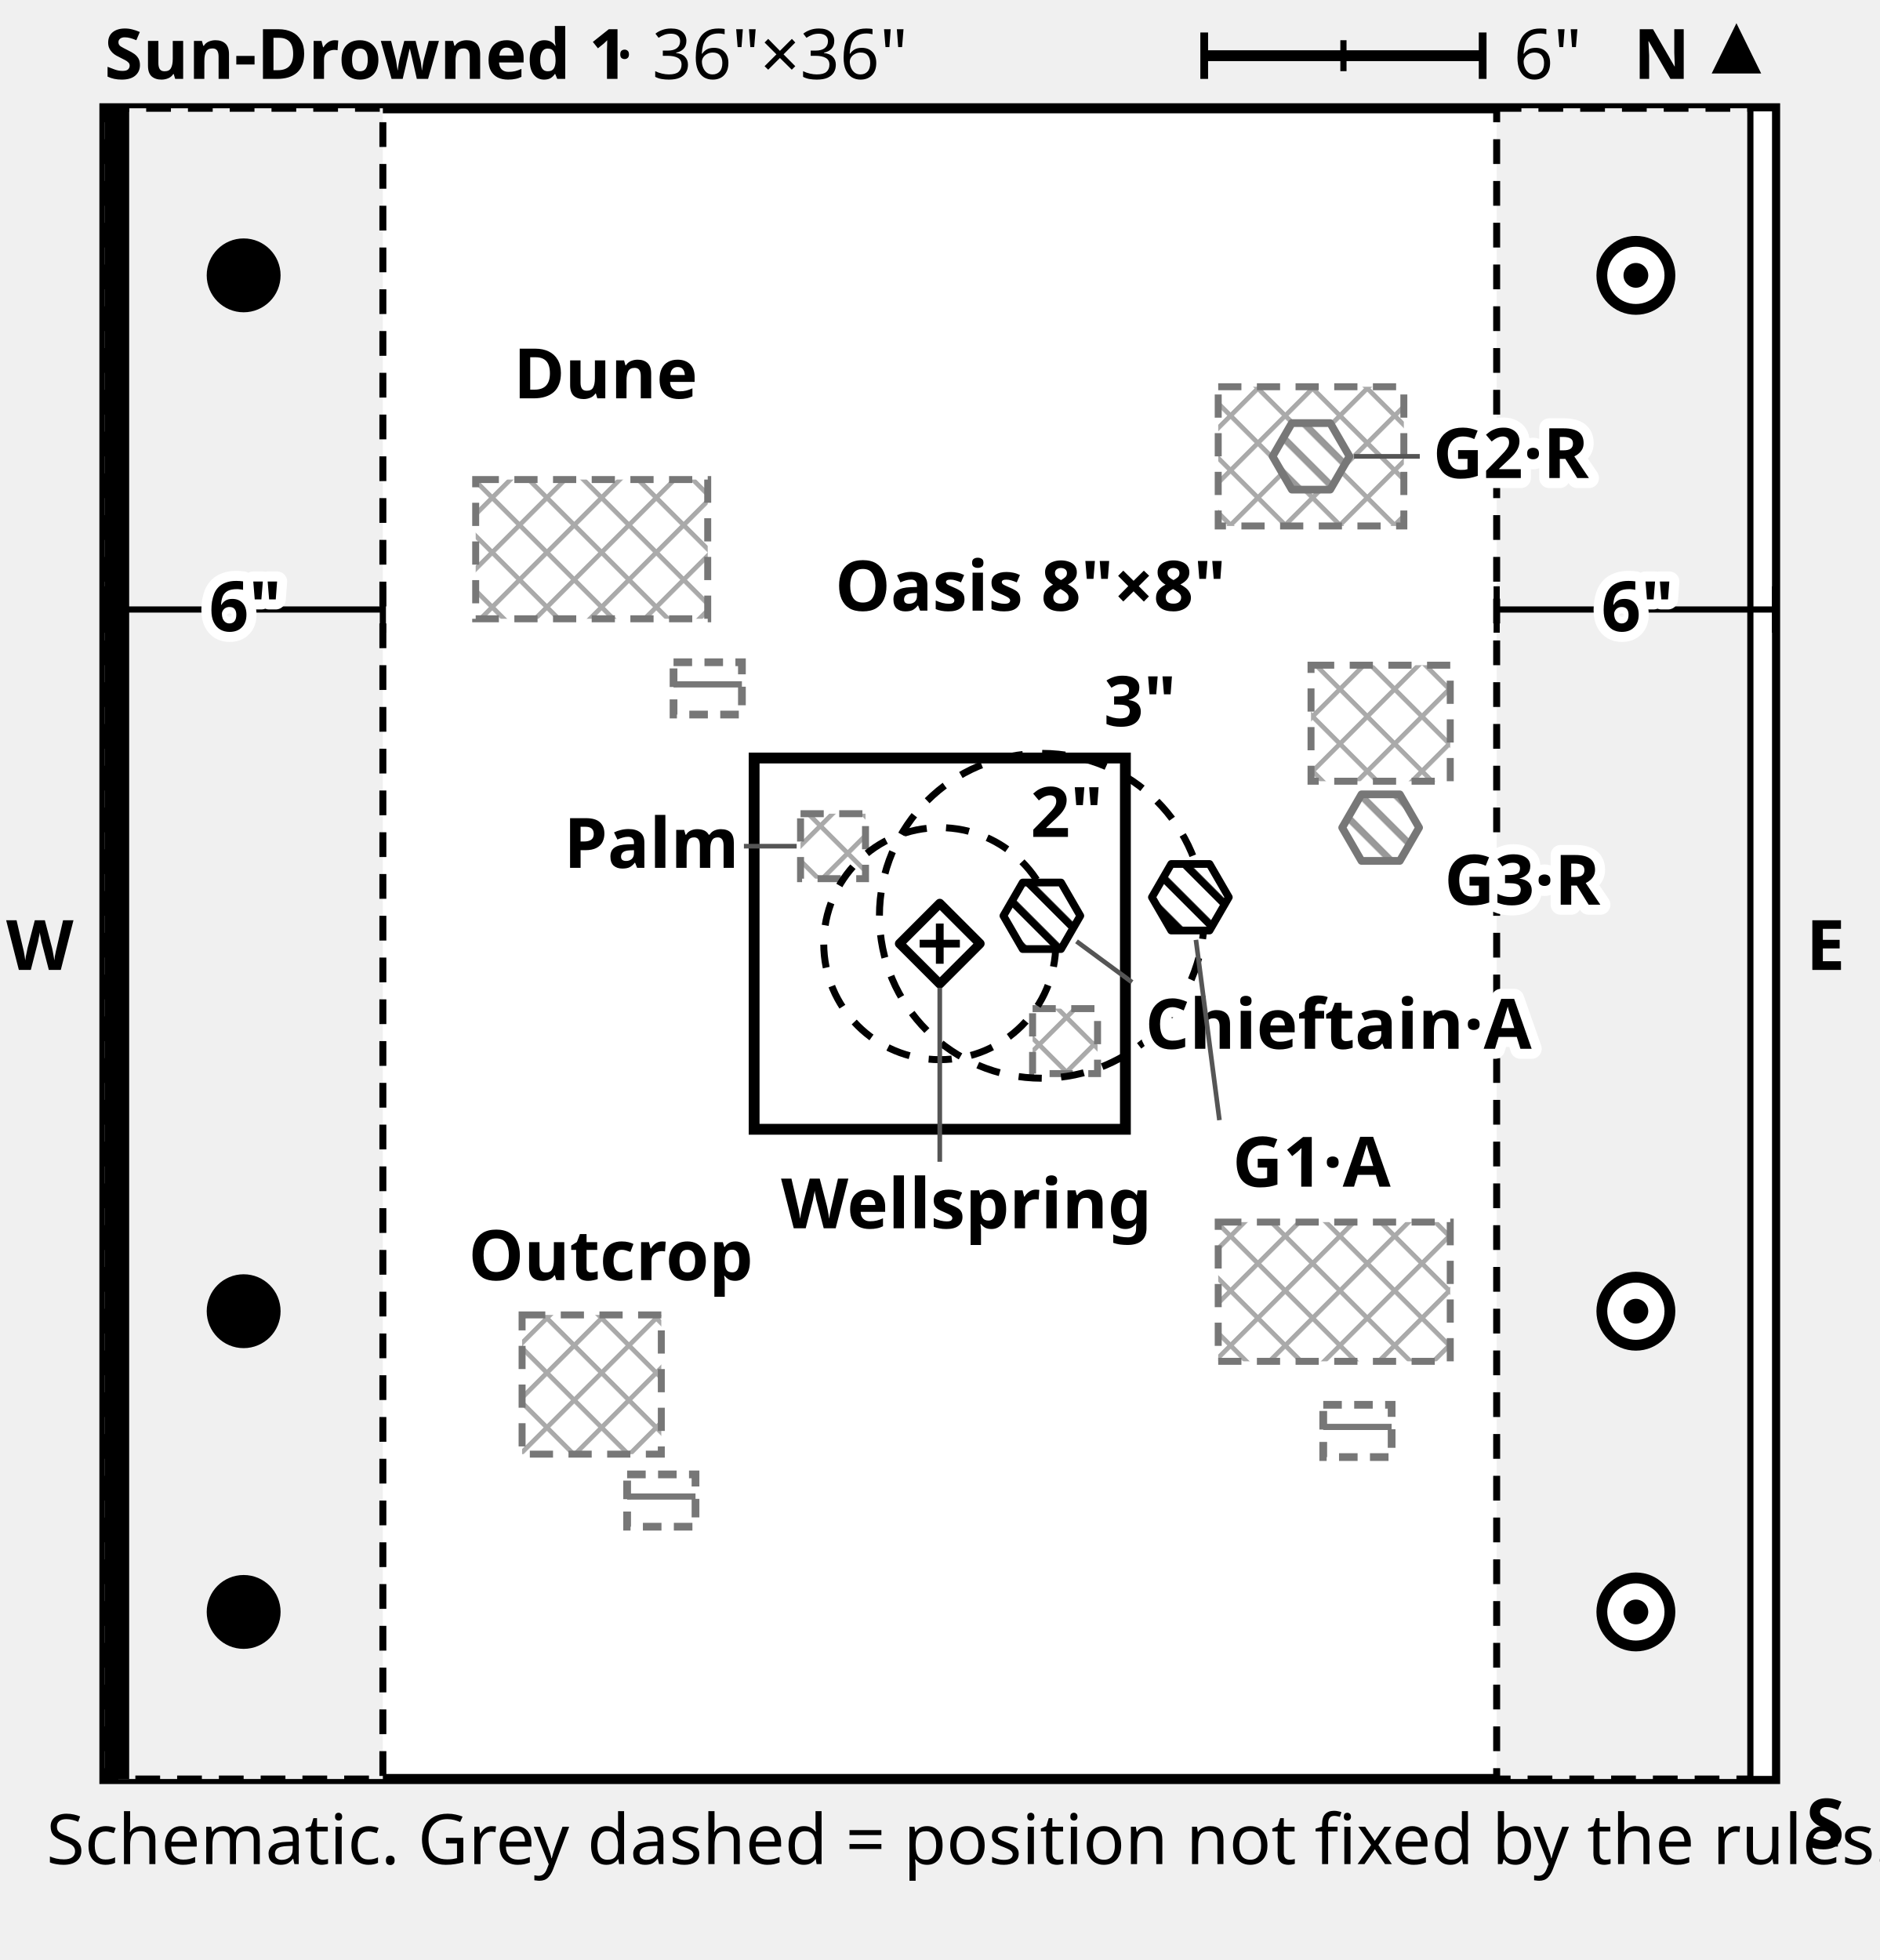
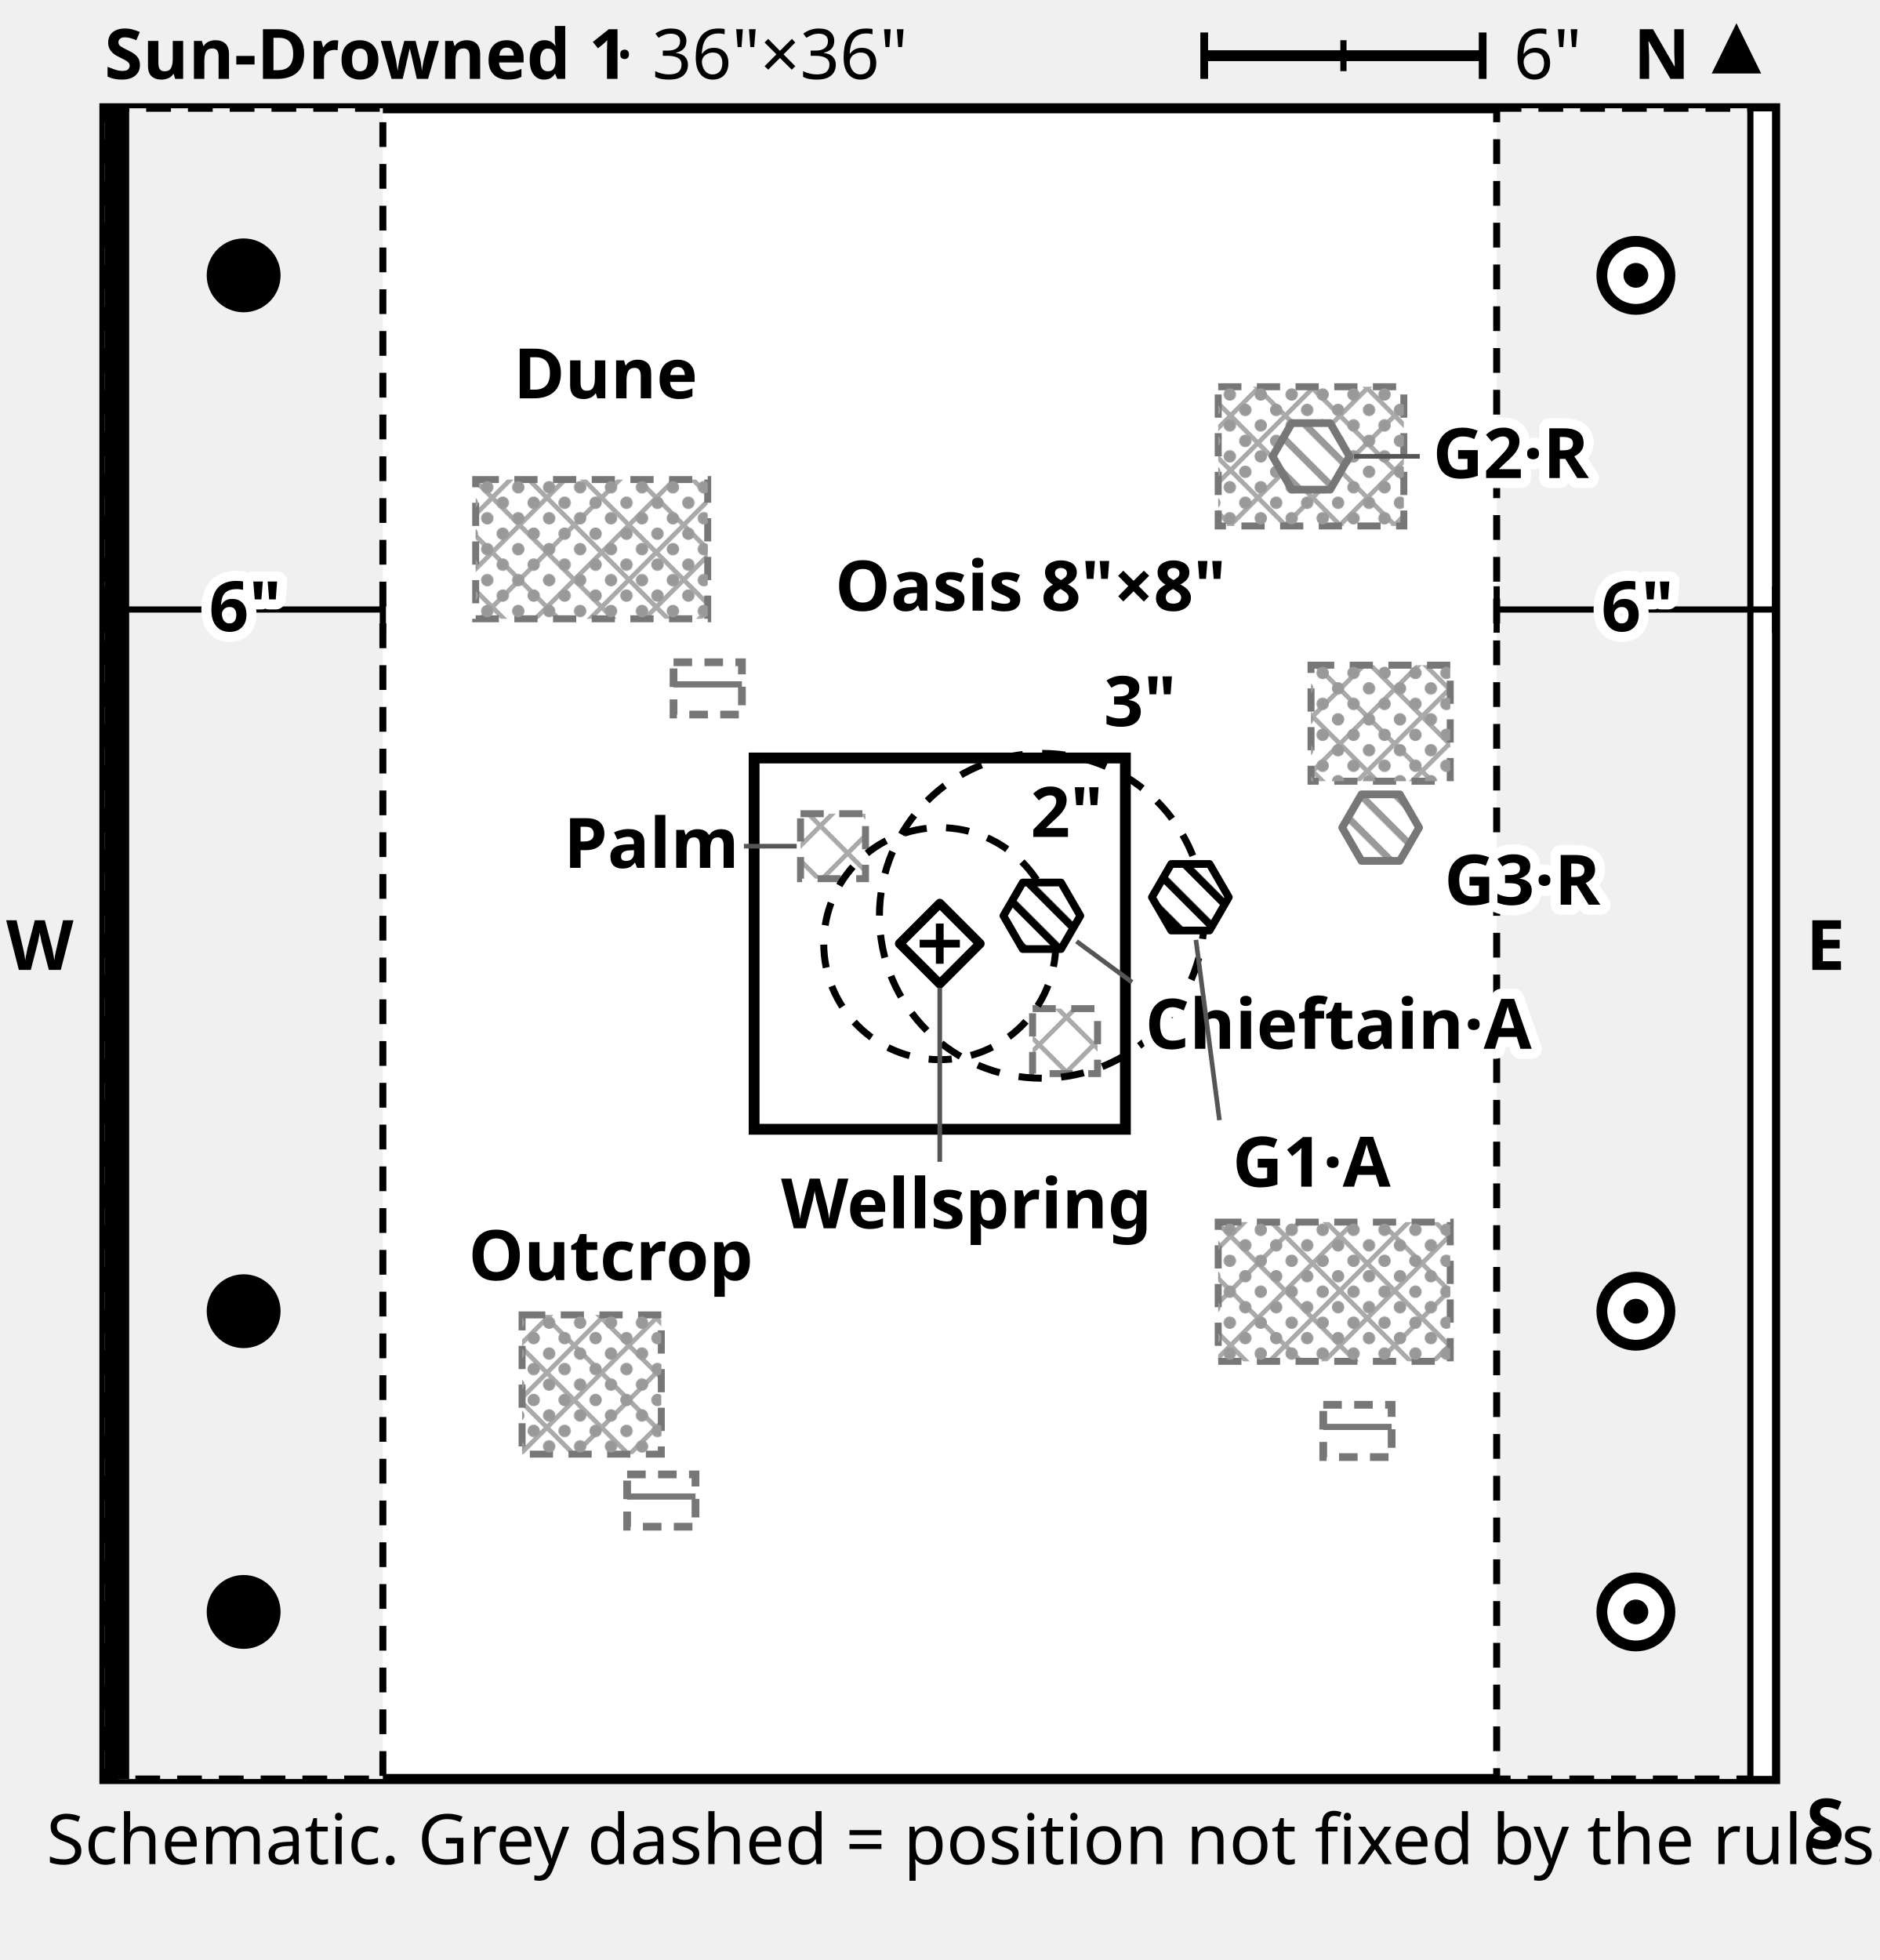
<svg xmlns="http://www.w3.org/2000/svg" width="243pt" height="253.4pt" viewBox="0 0 243 253.4">
  <defs>
    <pattern id="p-cover" width="5" height="5" patternUnits="userSpaceOnUse" patternTransform="rotate(45)">
      <rect width="5" height="5" fill="#fff" />
      <path d="M0 0.5H5M0.5 0V5" stroke="#444" stroke-width="0.7" fill="none" />
    </pattern>
    <pattern id="p-diff" width="4" height="4" patternUnits="userSpaceOnUse">
      <rect width="4" height="4" fill="#fff" />
      <circle cx="1" cy="1" r="0.75" fill="#222" />
      <circle cx="3" cy="3" r="0.75" fill="#222" />
    </pattern>
    <pattern id="p-imp" width="2.4" height="2.4" patternUnits="userSpaceOnUse" patternTransform="rotate(45)">
      <rect width="2.4" height="2.4" fill="#fff" />
      <path d="M0.4 0V2.4" stroke="#000" stroke-width="0.95" fill="none" />
    </pattern>
    <pattern id="p-mon" width="3.2" height="3.2" patternUnits="userSpaceOnUse" patternTransform="rotate(-45)">
      <rect width="3.2" height="3.2" fill="#fff" />
      <path d="M0.5 0V3.2" stroke="#000" stroke-width="1" fill="none" />
    </pattern>
    <pattern id="p-aoe" width="4" height="4" patternUnits="userSpaceOnUse" patternTransform="rotate(-45)">
      <rect width="4" height="4" fill="#fff" />
      <path d="M0.5 0V4" stroke="#777" stroke-width="1.4" fill="none" />
    </pattern>
  </defs>
  <defs>
    <pattern id="p-cover-l" width="5" height="5" patternUnits="userSpaceOnUse" patternTransform="rotate(45)">
      <rect width="5" height="5" fill="#fff" />
      <path d="M0 0.5H5M0.5 0V5" stroke="#aaa" stroke-width="0.6" fill="none" />
    </pattern>
    <pattern id="p-diff-l" width="4" height="4" patternUnits="userSpaceOnUse">
      <rect width="4" height="4" fill="#fff" />
      <circle cx="1" cy="1" r="0.7" fill="#999" />
      <circle cx="3" cy="3" r="0.7" fill="#999" />
    </pattern>
    <pattern id="p-imp-l" width="2.6" height="2.6" patternUnits="userSpaceOnUse" patternTransform="rotate(45)">
      <rect width="2.6" height="2.6" fill="#fff" />
      <path d="M0.4 0V2.6" stroke="#aaa" stroke-width="0.8" fill="none" />
    </pattern>
    <pattern id="p-mon-l" width="3.2" height="3.2" patternUnits="userSpaceOnUse" patternTransform="rotate(-45)">
      <rect width="3.2" height="3.2" fill="#fff" />
      <path d="M0.5 0V3.2" stroke="#999" stroke-width="0.9" fill="none" />
    </pattern>
    <pattern id="p-water" width="6" height="4" patternUnits="userSpaceOnUse">
      <rect width="6" height="4" fill="#fff" />
      <path d="M0 2.2Q1.5 0.4 3 2.2T6 2.2" stroke="#333" stroke-width="0.8" fill="none" />
    </pattern>
    <pattern id="p-water-l" width="6" height="4" patternUnits="userSpaceOnUse">
      <rect width="6" height="4" fill="#fff" />
      <path d="M0 2.2Q1.5 0.4 3 2.2T6 2.2" stroke="#aaa" stroke-width="0.8" fill="none" />
    </pattern>
    <pattern id="p-slip" width="6" height="6" patternUnits="userSpaceOnUse" patternTransform="rotate(-30)">
      <rect width="6" height="6" fill="#fff" />
      <path d="M0.5 1.5H3.5M3.5 4.5H5.5" stroke="#333" stroke-width="0.9" fill="none" />
    </pattern>
    <pattern id="p-slip-l" width="6" height="6" patternUnits="userSpaceOnUse" patternTransform="rotate(-30)">
      <rect width="6" height="6" fill="#fff" />
      <path d="M0.5 1.5H3.5M3.5 4.5H5.5" stroke="#aaa" stroke-width="0.9" fill="none" />
    </pattern>
    <pattern id="p-dark" width="4" height="4" patternUnits="userSpaceOnUse">
      <rect width="4" height="4" fill="#d9d9d9" />
      <path d="M0 4L4 0" stroke="#fff" stroke-width="0.9" fill="none" />
    </pattern>
    <pattern id="p-diffo" width="4" height="4" patternUnits="userSpaceOnUse">
      <circle cx="1" cy="1" r="0.8" fill="#222" />
      <circle cx="3" cy="3" r="0.8" fill="#222" />
    </pattern>
    <pattern id="p-diffo-l" width="4" height="4" patternUnits="userSpaceOnUse">
      <circle cx="1" cy="1" r="0.8" fill="#999" />
      <circle cx="3" cy="3" r="0.8" fill="#999" />
    </pattern>
    <pattern id="p-chasm" width="6" height="6" patternUnits="userSpaceOnUse">
      <rect width="6" height="6" fill="#d4d4d4" />
      <path d="M1.5 0V6M4.5 0V6" stroke="#333" stroke-width="1.1" stroke-dasharray="2.6 1.6" fill="none" />
    </pattern>
    <pattern id="p-chasm-l" width="6" height="6" patternUnits="userSpaceOnUse">
      <rect width="6" height="6" fill="#efefef" />
      <path d="M1.5 0V6M4.5 0V6" stroke="#aaa" stroke-width="1.1" stroke-dasharray="2.6 1.6" fill="none" />
    </pattern>
    <clipPath id="bclip">
      <rect x="13.5" y="14" width="216" height="216" />
    </clipPath>
  </defs>
  <rect x="13.5" y="14" width="216" height="216" fill="#fff" stroke="#000" stroke-width="1.3" />
  <g data-glyph="zone-A">
    <rect x="13.5" y="14" width="36" height="216" fill="#f0f0f0" stroke="#000" stroke-width="0.9" stroke-dasharray="3.2 2.2" />
    <rect x="13.5" y="14" width="3.2" height="216" fill="#000" />
  </g>
  <g data-glyph="dim">
    <line x1="13.5" y1="78.8" x2="49.5" y2="78.8" stroke="#000" stroke-width="0.8" stroke-linecap="butt" />
    <line x1="13.5" y1="75.8" x2="13.5" y2="81.8" stroke="#000" stroke-width="0.8" stroke-linecap="butt" />
    <line x1="49.5" y1="75.8" x2="49.5" y2="81.8" stroke="#000" stroke-width="0.8" stroke-linecap="butt" />
  </g>
  <g data-glyph="zone-B">
    <rect x="193.5" y="14" width="36" height="216" fill="#f0f0f0" stroke="#000" stroke-width="0.9" stroke-dasharray="3.2 2.2" />
    <rect x="226.3" y="14" width="3.2" height="216" fill="#fff" stroke="#000" stroke-width="0.8" />
  </g>
  <g data-glyph="dim">
    <line x1="193.5" y1="78.8" x2="229.5" y2="78.8" stroke="#000" stroke-width="0.8" stroke-linecap="butt" />
    <line x1="193.5" y1="75.8" x2="193.5" y2="81.8" stroke="#000" stroke-width="0.8" stroke-linecap="butt" />
    <line x1="229.5" y1="75.8" x2="229.5" y2="81.8" stroke="#000" stroke-width="0.8" stroke-linecap="butt" />
  </g>
  <g data-glyph="ter-open">
    <rect x="97.5" y="98" width="48" height="48" fill="none" stroke="#000" stroke-width="1.4" />
  </g>
  <g data-glyph="ter-cover" data-state="illus">
    <rect x="103.5" y="105.2" width="8.4" height="8.4" fill="url(#p-cover-l)" stroke="#777" stroke-width="0.9" stroke-dasharray="3 2" />
  </g>
  <g data-glyph="ter-cover" data-state="illus">
    <rect x="133.5" y="130.4" width="8.4" height="8.4" fill="url(#p-cover-l)" stroke="#777" stroke-width="0.9" stroke-dasharray="3 2" />
  </g>
-   <g data-glyph="ter-cover" data-state="illus">
+   <g data-glyph="ter-coverdiff" data-state="illus">
    <rect x="61.5" y="62" width="30" height="18" fill="url(#p-cover-l)" stroke="#777" stroke-width="0.9" stroke-dasharray="3 2" />
-   </g>
-   <g data-glyph="ter-cover" data-state="illus">
+     <rect x="61.5" y="62" width="30" height="18" fill="url(#p-diffo-l)" />
+   </g>
+   <g data-glyph="ter-coverdiff" data-state="illus">
    <rect x="157.5" y="158" width="30" height="18" fill="url(#p-cover-l)" stroke="#777" stroke-width="0.9" stroke-dasharray="3 2" />
-   </g>
-   <g data-glyph="ter-cover" data-state="illus">
+     <rect x="157.5" y="158" width="30" height="18" fill="url(#p-diffo-l)" />
+   </g>
+   <g data-glyph="ter-coverdiff" data-state="illus">
    <rect x="157.5" y="50" width="24" height="18" fill="url(#p-cover-l)" stroke="#777" stroke-width="0.9" stroke-dasharray="3 2" />
-   </g>
-   <g data-glyph="ter-cover" data-state="illus">
+     <rect x="157.5" y="50" width="24" height="18" fill="url(#p-diffo-l)" />
+   </g>
+   <g data-glyph="ter-coverdiff" data-state="illus">
    <rect x="67.5" y="170" width="18" height="18" fill="url(#p-cover-l)" stroke="#777" stroke-width="0.9" stroke-dasharray="3 2" />
-   </g>
-   <g data-glyph="ter-cover" data-state="illus">
+     <rect x="67.5" y="170" width="18" height="18" fill="url(#p-diffo-l)" />
+   </g>
+   <g data-glyph="ter-coverdiff" data-state="illus">
    <rect x="169.5" y="86" width="18" height="15" fill="url(#p-cover-l)" stroke="#777" stroke-width="0.9" stroke-dasharray="3 2" />
+     <rect x="169.5" y="86" width="18" height="15" fill="url(#p-diffo-l)" />
  </g>
  <g data-glyph="ring">
    <g clip-path="url(#bclip)">
      <circle cx="121.5" cy="122" r="15" fill="none" stroke="#000" stroke-width="0.9" stroke-dasharray="3 2.5" />
    </g>
  </g>
  <g data-glyph="ring">
    <g clip-path="url(#bclip)">
      <circle cx="134.7" cy="118.4" r="21" fill="none" stroke="#000" stroke-width="0.9" stroke-dasharray="3 2.5" />
    </g>
  </g>
  <g data-glyph="obj">
    <polygon points="121.5,116.8 126.7,122 121.5,127.2 116.3,122" fill="#fff" stroke="#000" stroke-width="1.2" stroke-linejoin="round" />
    <line x1="118.9" y1="122" x2="124.1" y2="122" stroke="#000" stroke-width="1" stroke-linecap="butt" />
    <line x1="121.5" y1="119.4" x2="121.5" y2="124.6" stroke="#000" stroke-width="1" stroke-linecap="butt" />
  </g>
  <g data-glyph="chest" data-state="illus">
    <rect x="87.08" y="85.62" width="8.84" height="6.76" fill="#fff" stroke="#777" stroke-width="1" stroke-dasharray="2.4 1.6" />
    <line x1="87.08" y1="88.48" x2="95.92" y2="88.48" stroke="#777" stroke-width="0.8" stroke-linecap="butt" />
  </g>
  <g data-glyph="chest" data-state="illus">
    <rect x="171.08" y="181.62" width="8.84" height="6.76" fill="#fff" stroke="#777" stroke-width="1" stroke-dasharray="2.4 1.6" />
    <line x1="171.08" y1="184.48" x2="179.92" y2="184.48" stroke="#777" stroke-width="0.8" stroke-linecap="butt" />
  </g>
  <g data-glyph="chest" data-state="illus">
    <rect x="81.08" y="190.62" width="8.84" height="6.76" fill="#fff" stroke="#777" stroke-width="1" stroke-dasharray="2.4 1.6" />
    <line x1="81.08" y1="193.48" x2="89.92" y2="193.48" stroke="#777" stroke-width="0.8" stroke-linecap="butt" />
  </g>
  <g data-glyph="mon">
    <polygon points="139.67,118.4 137.18,122.7 132.22,122.7 129.73,118.4 132.22,114.1 137.18,114.1" fill="url(#p-mon)" stroke="#000" stroke-width="1" stroke-linejoin="round" />
  </g>
  <g data-glyph="mon">
    <polygon points="158.87,116 156.38,120.3 151.42,120.3 148.93,116 151.42,111.7 156.38,111.7" fill="url(#p-mon)" stroke="#000" stroke-width="1" stroke-linejoin="round" />
  </g>
  <g data-glyph="mon" data-state="illus">
    <polygon points="174.47,59 171.98,63.3 167.02,63.3 164.53,59 167.02,54.7 171.98,54.7" fill="url(#p-mon-l)" stroke="#777" stroke-width="1" stroke-linejoin="round" />
  </g>
  <g data-glyph="mon" data-state="illus">
    <polygon points="183.47,107 180.98,111.3 176.02,111.3 173.53,107 176.02,102.7 180.98,102.7" fill="url(#p-mon-l)" stroke="#777" stroke-width="1" stroke-linejoin="round" />
  </g>
  <g data-glyph="hero-A">
    <circle cx="31.5" cy="35.6" r="4.4" fill="#000" stroke="#000" stroke-width="0.75" />
  </g>
  <g data-glyph="hero-A">
    <circle cx="31.5" cy="169.52" r="4.4" fill="#000" stroke="#000" stroke-width="0.75" />
  </g>
  <g data-glyph="hero-A">
    <circle cx="31.5" cy="208.4" r="4.4" fill="#000" stroke="#000" stroke-width="0.75" />
  </g>
  <g data-glyph="hero-B">
    <circle cx="211.5" cy="35.6" r="4.4" fill="#fff" stroke="#000" stroke-width="1.4" />
    <circle cx="211.5" cy="35.6" r="1.6" fill="#000" />
  </g>
  <g data-glyph="hero-B">
    <circle cx="211.5" cy="169.52" r="4.4" fill="#fff" stroke="#000" stroke-width="1.4" />
    <circle cx="211.5" cy="169.52" r="1.6" fill="#000" />
  </g>
  <g data-glyph="hero-B">
    <circle cx="211.5" cy="208.4" r="4.4" fill="#fff" stroke="#000" stroke-width="1.4" />
    <circle cx="211.5" cy="208.4" r="1.6" fill="#000" />
  </g>
  <text x="27.02" y="81.6" font-family="'Source Sans 3'" font-size="9" font-weight="600" fill="#000" stroke="#fff" stroke-width="2.6" stroke-linejoin="round" paint-order="stroke">6"</text>
  <text x="207.02" y="81.6" font-family="'Source Sans 3'" font-size="9" font-weight="600" fill="#000" stroke="#fff" stroke-width="2.6" stroke-linejoin="round" paint-order="stroke">6"</text>
  <text x="133.23" y="108.2" font-family="'Source Sans 3'" font-size="9" font-weight="600" fill="#000" stroke="#fff" stroke-width="2.6" stroke-linejoin="round" paint-order="stroke">2"</text>
  <text x="142.71" y="93.87" font-family="'Source Sans 3'" font-size="9" font-weight="600" fill="#000" stroke="#fff" stroke-width="2.6" stroke-linejoin="round" paint-order="stroke">3"</text>
  <text x="107.97" y="78.95" font-family="'Source Sans 3'" font-size="9" font-weight="600" fill="#000" stroke="#fff" stroke-width="2.6" stroke-linejoin="round" paint-order="stroke">Oasis 8"×8"</text>
  <g data-glyph="leader">
    <line x1="103" y1="109.4" x2="94.5" y2="109.4" stroke="#555" stroke-width="0.6" stroke-linecap="butt" />
  </g>
  <text x="72.89" y="112.2" font-family="'Source Sans 3'" font-size="9" font-weight="600" fill="#000" stroke="#fff" stroke-width="2.6" stroke-linejoin="round" paint-order="stroke">Palm</text>
  <text x="66.38" y="51.5" font-family="'Source Sans 3'" font-size="9" font-weight="600" fill="#000" stroke="#fff" stroke-width="2.6" stroke-linejoin="round" paint-order="stroke">Dune</text>
  <text x="60.57" y="165.5" font-family="'Source Sans 3'" font-size="9" font-weight="600" fill="#000" stroke="#fff" stroke-width="2.6" stroke-linejoin="round" paint-order="stroke">Outcrop</text>
  <g data-glyph="leader">
    <line x1="121.5" y1="127.7" x2="121.5" y2="150.2" stroke="#555" stroke-width="0.6" stroke-linecap="butt" />
  </g>
  <text x="100.98" y="158.8" font-family="'Source Sans 3'" font-size="9" font-weight="600" fill="#000" stroke="#fff" stroke-width="2.6" stroke-linejoin="round" paint-order="stroke">Wellspring</text>
  <g data-glyph="leader">
    <line x1="139.18" y1="121.7" x2="146.36" y2="126.99" stroke="#555" stroke-width="0.6" stroke-linecap="butt" />
  </g>
  <text x="148.06" y="135.59" font-family="'Source Sans 3'" font-size="9" font-weight="600" fill="#000" stroke="#fff" stroke-width="2.6" stroke-linejoin="round" paint-order="stroke">Chieftain·A</text>
  <g data-glyph="leader">
    <line x1="154.62" y1="121.51" x2="157.66" y2="144.82" stroke="#555" stroke-width="0.6" stroke-linecap="butt" />
  </g>
  <text x="159.36" y="153.42" font-family="'Source Sans 3'" font-size="9" font-weight="600" fill="#000" stroke="#fff" stroke-width="2.6" stroke-linejoin="round" paint-order="stroke">G1·A</text>
  <g data-glyph="leader">
    <line x1="175.06" y1="59" x2="183.56" y2="59" stroke="#555" stroke-width="0.6" stroke-linecap="butt" />
  </g>
  <text x="185.26" y="61.8" font-family="'Source Sans 3'" font-size="9" font-weight="600" fill="#000" stroke="#fff" stroke-width="2.6" stroke-linejoin="round" paint-order="stroke">G2·R</text>
  <text x="186.74" y="116.96" font-family="'Source Sans 3'" font-size="9" font-weight="600" fill="#000" stroke="#fff" stroke-width="2.6" stroke-linejoin="round" paint-order="stroke">G3·R</text>
  <text x="13.5" y="10.2" font-weight="700" font-family="'Source Sans 3'" font-size="9" fill="#000">Sun-Drowned 1</text>
  <text x="79.55" y="10.2" font-weight="400" font-family="'Source Sans 3'" font-size="9" fill="#000">·  36"×36"</text>
  <g data-glyph="compass">
    <polygon points="224.5,3 221.3,9.5 227.7,9.5" fill="#000" />
    <text x="218.5" y="10.2" font-weight="700" font-family="'Source Sans 3'" font-size="9" fill="#000" text-anchor="end">N</text>
  </g>
  <g data-glyph="scale">
    <line x1="155.69" y1="7.2" x2="191.69" y2="7.2" stroke="#000" stroke-width="1.4" stroke-linecap="butt" />
    <line x1="155.69" y1="4.2" x2="155.69" y2="10.2" stroke="#000" stroke-width="1" stroke-linecap="butt" />
    <line x1="191.69" y1="4.2" x2="191.69" y2="10.2" stroke="#000" stroke-width="1" stroke-linecap="butt" />
    <line x1="173.69" y1="5.2" x2="173.69" y2="9.2" stroke="#000" stroke-width="0.8" stroke-linecap="butt" />
    <text x="195.69" y="10.2" font-weight="400" font-family="'Source Sans 3'" font-size="9" fill="#000">6"</text>
  </g>
  <text x="9.5" y="125.4" font-weight="700" font-family="'Source Sans 3'" font-size="9" fill="#000" text-anchor="end">W</text>
  <text x="233.5" y="125.4" font-weight="700" font-family="'Source Sans 3'" font-size="9" fill="#000">E</text>
  <text x="233.5" y="239" font-weight="700" font-family="'Source Sans 3'" font-size="9" fill="#000">S</text>
  <text x="6" y="241" font-weight="400" font-family="'Source Sans 3'" font-size="9" fill="#000">Schematic. Grey dashed = position not fixed by the rules.</text>
</svg>
